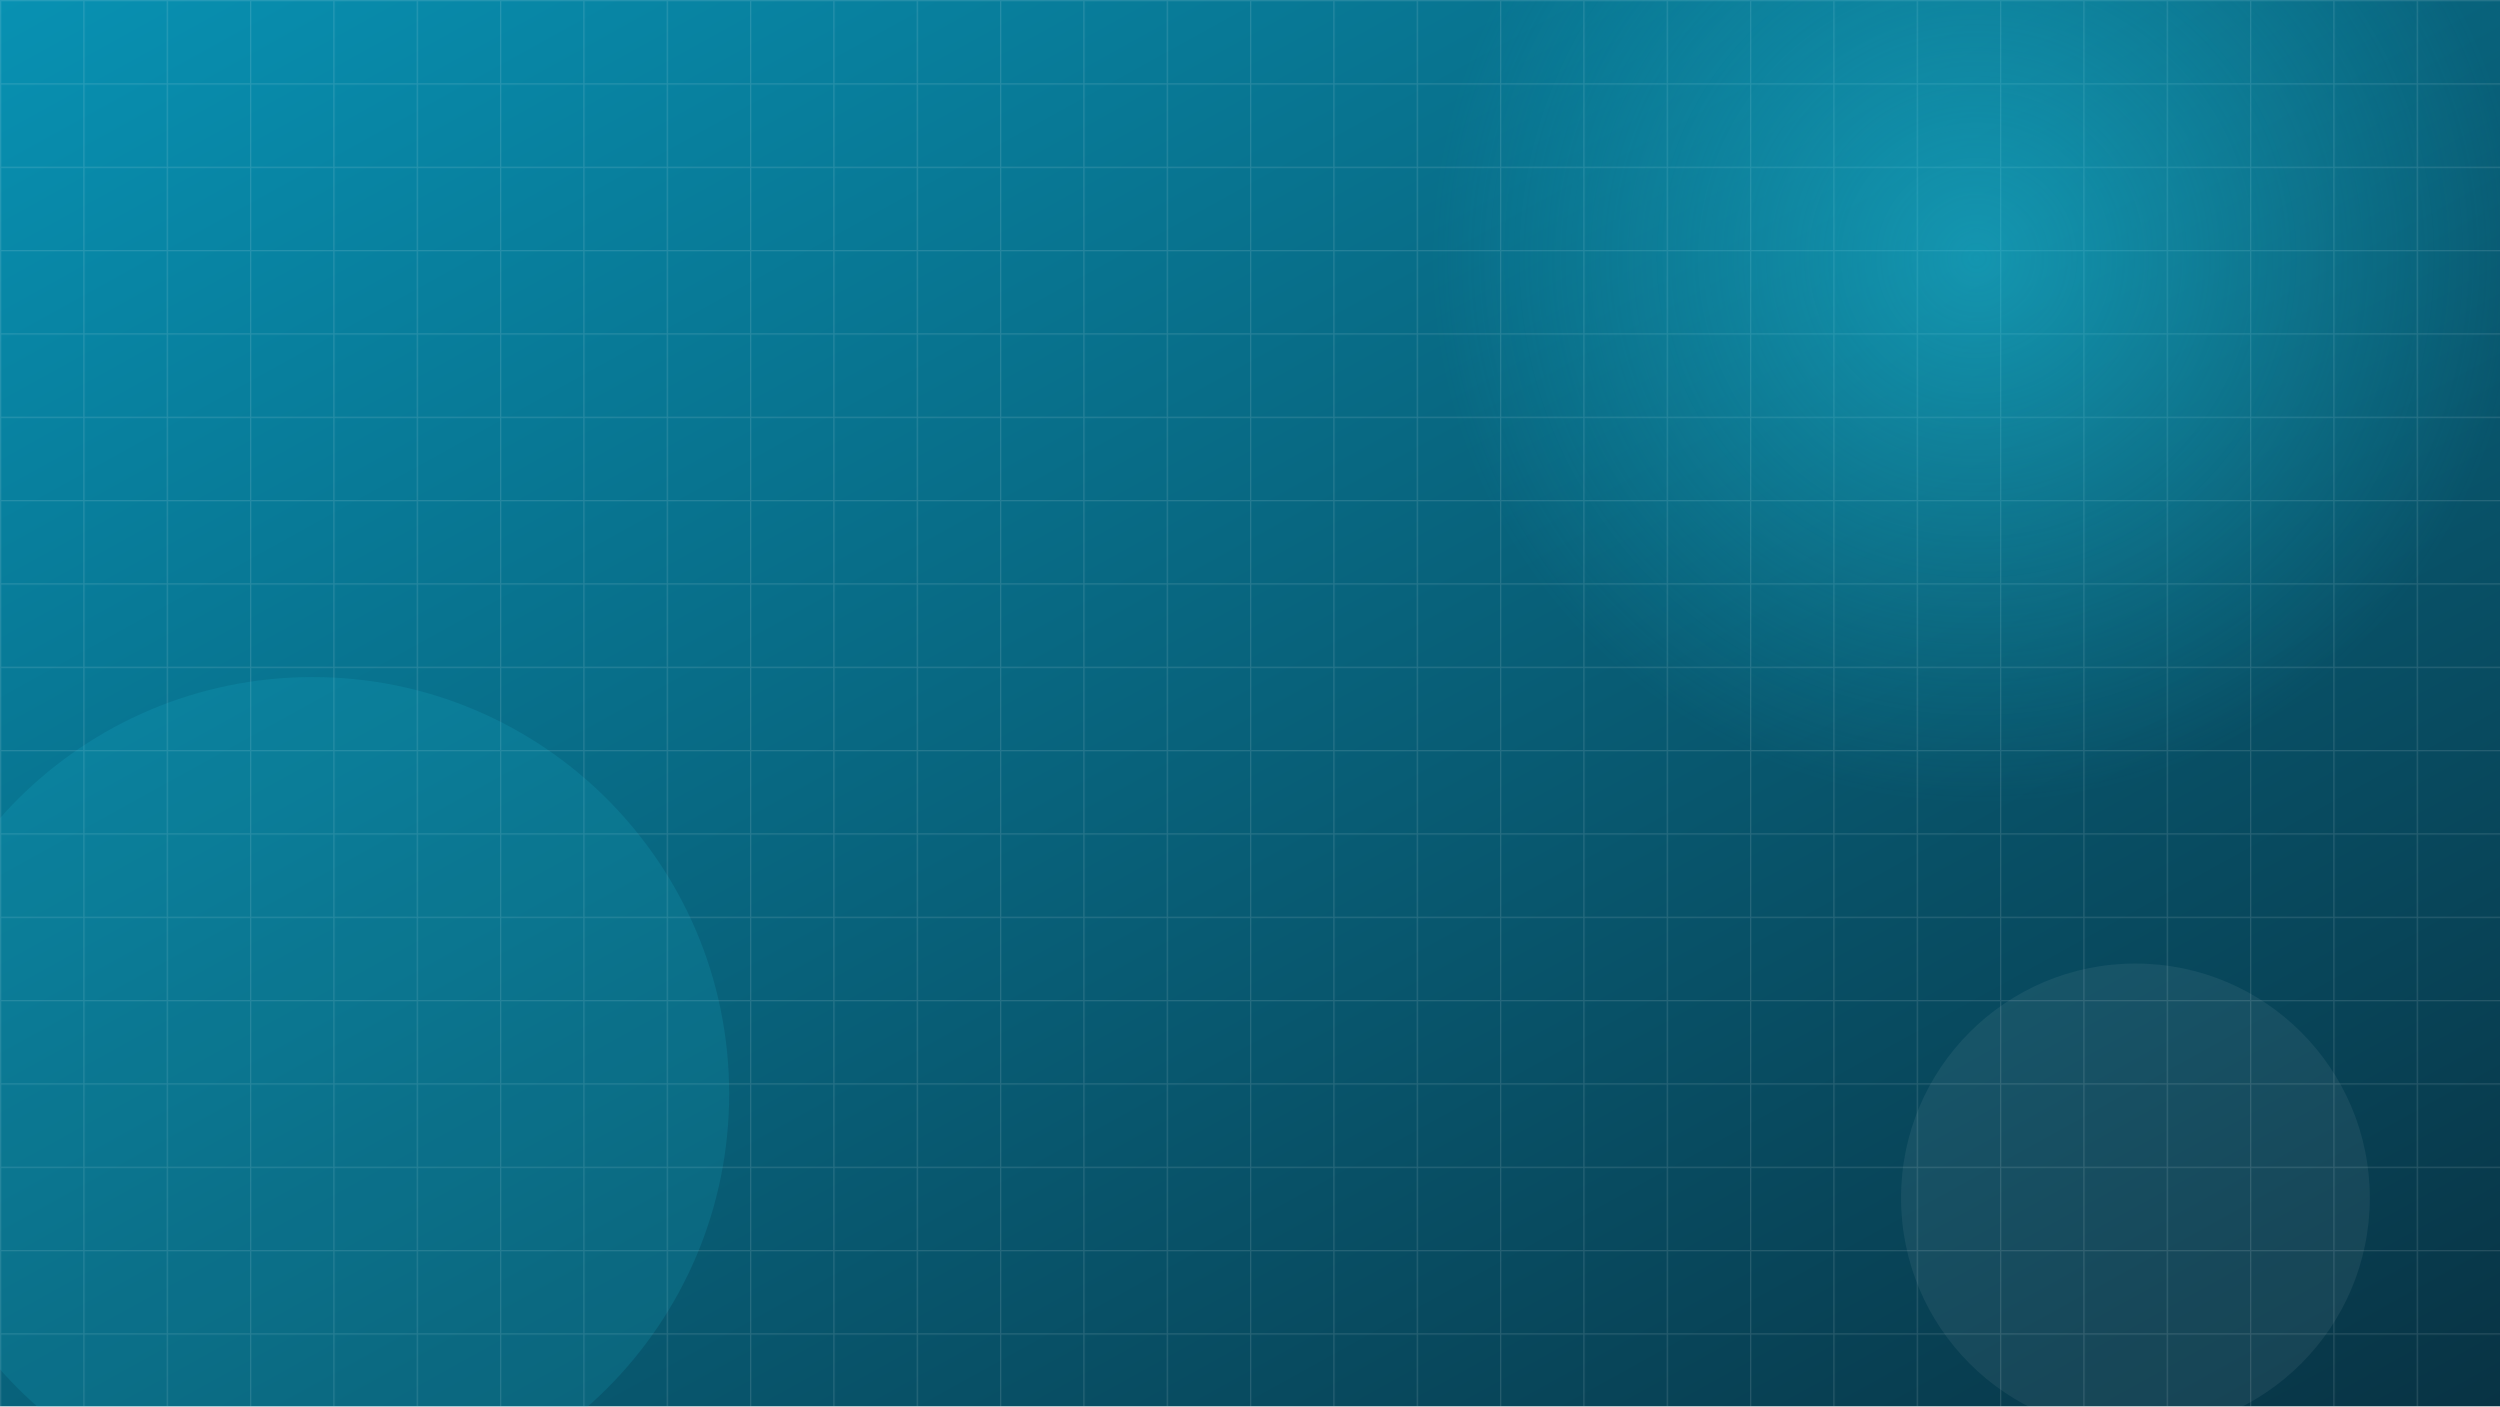
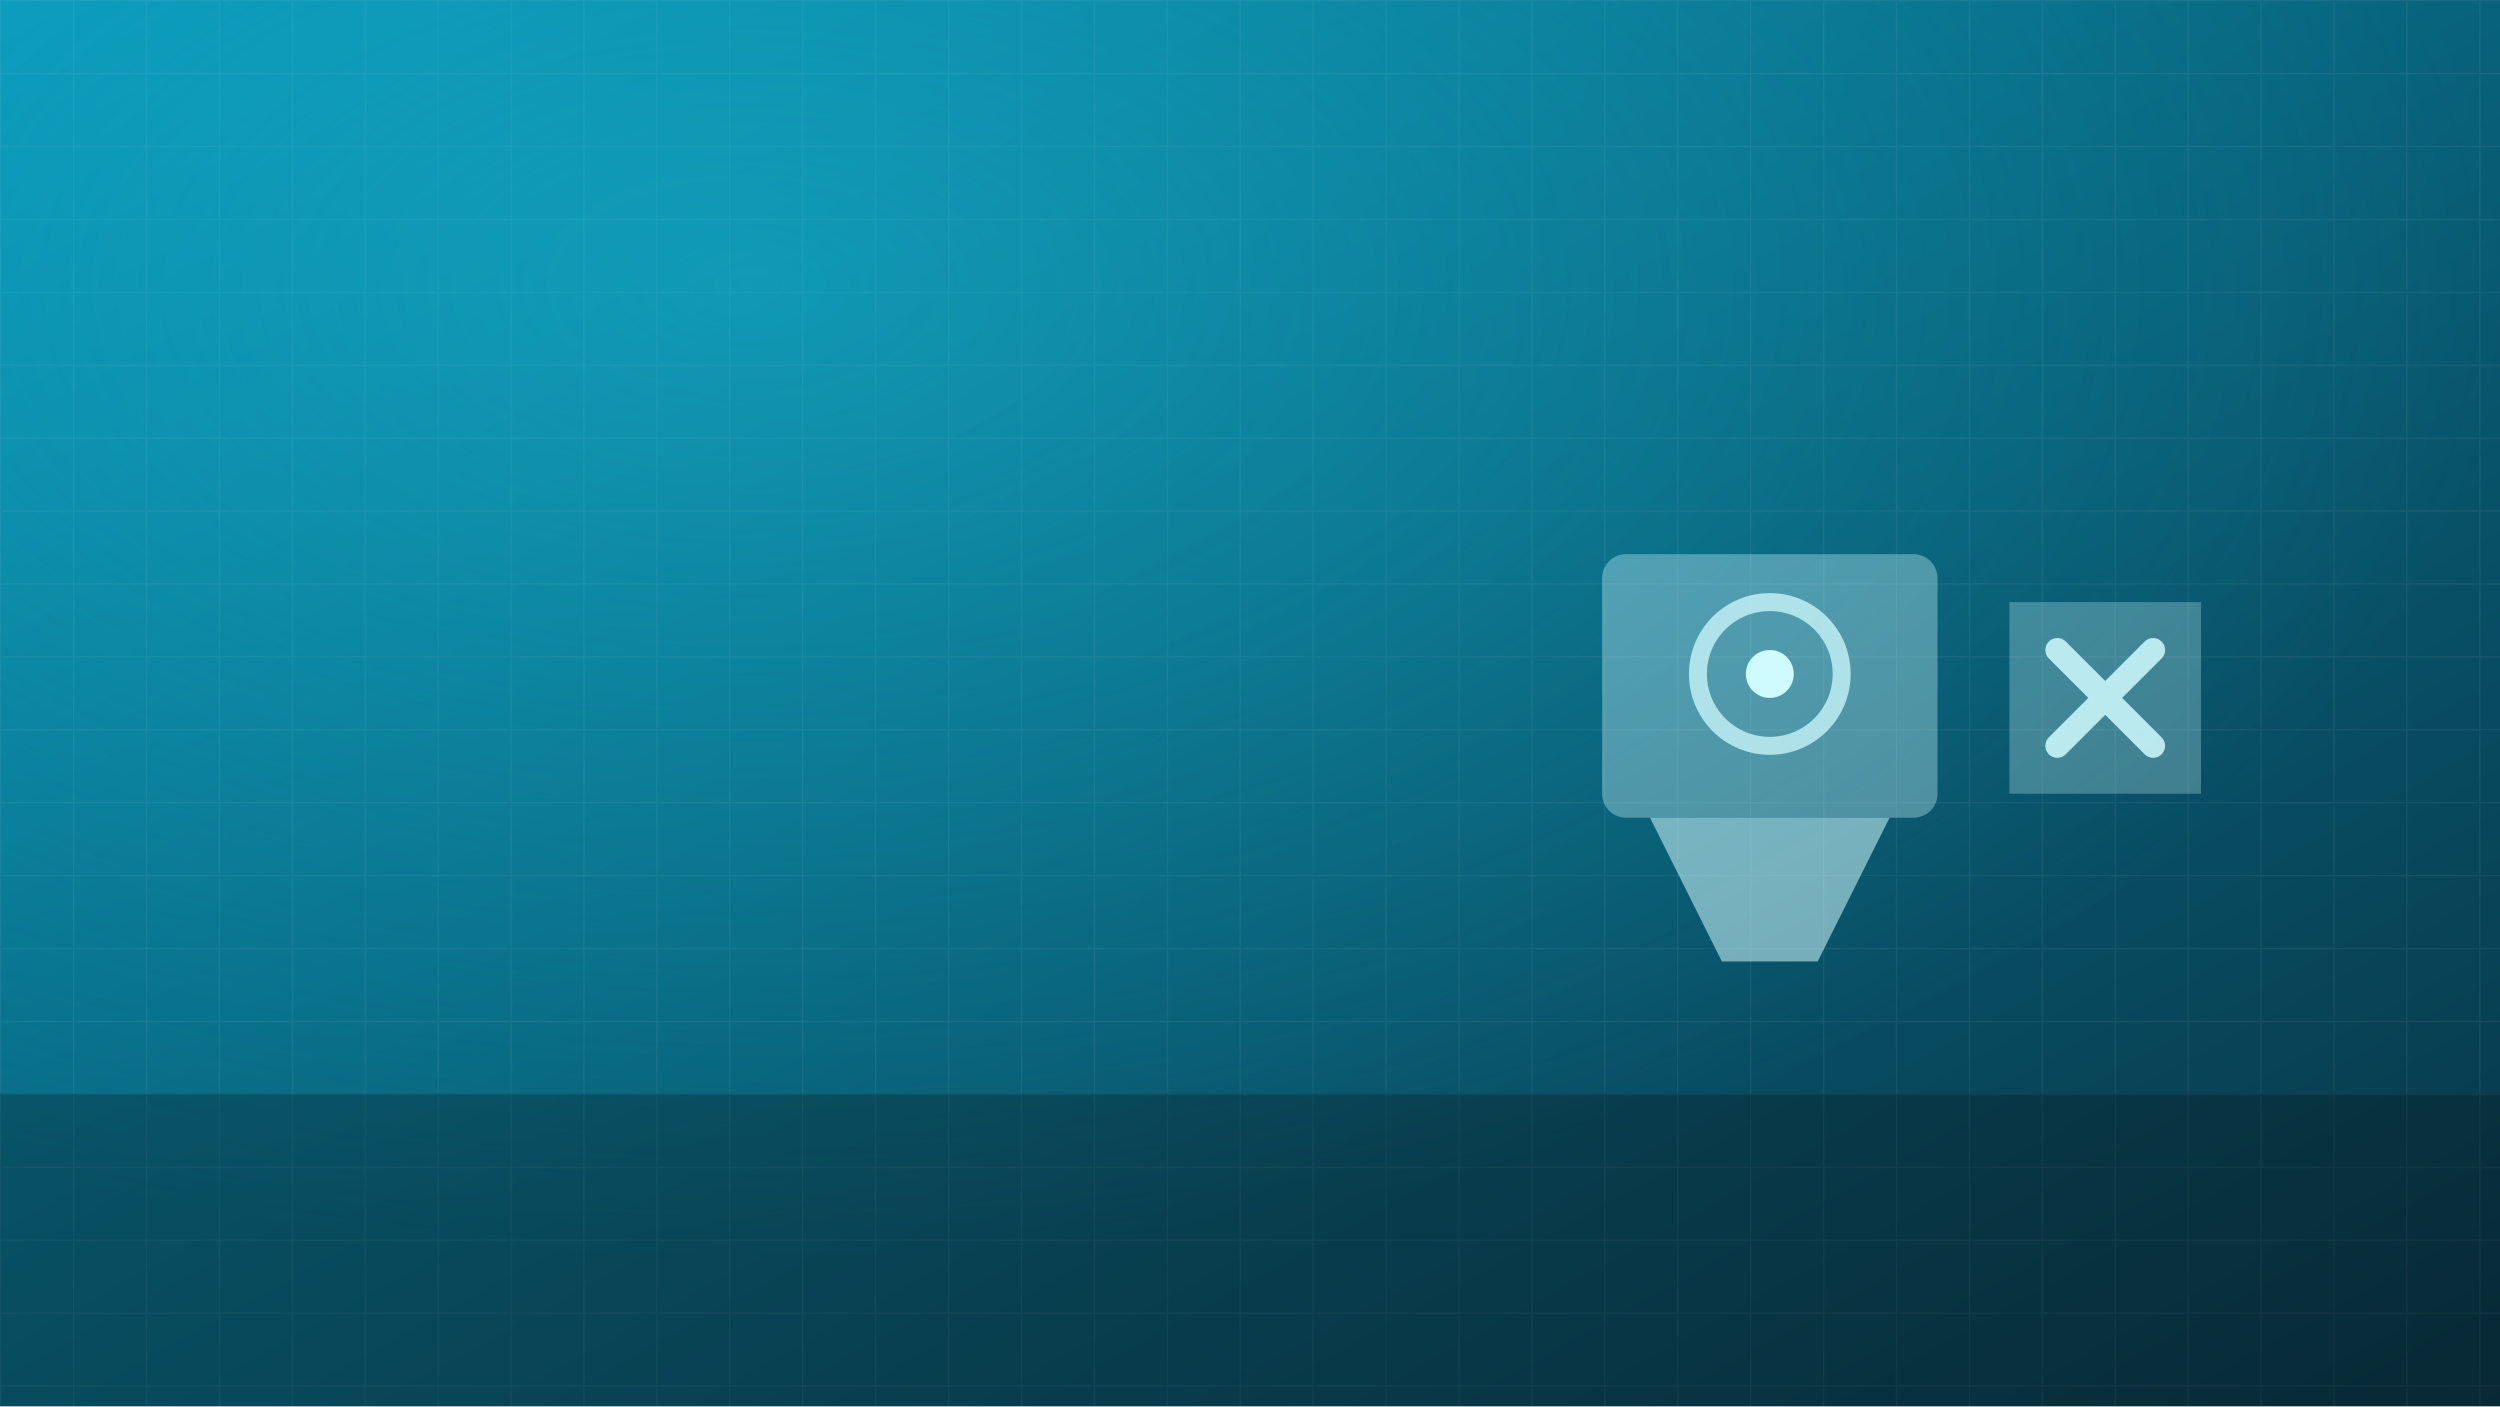
<svg xmlns="http://www.w3.org/2000/svg" width="960" height="540" viewBox="0 0 960 540" role="img" aria-label="Computer vision QA on the assembly line">
  <defs>
-     <linearGradient id="bg" x1="0" y1="0" x2="1" y2="1">
+     <linearGradient id="bg-vision-qa" x1="0" y1="0" x2="1" y2="1">
      <stop offset="0%" stop-color="#0891b2" />
      <stop offset="100%" stop-color="#083344" />
    </linearGradient>
-     <radialGradient id="orb" cx="50%" cy="50%" r="50%">
-       <stop offset="0%" stop-color="#22d3ee" stop-opacity="0.45" />
+     <radialGradient id="orb-vision-qa" cx="30%" cy="20%" r="70%">
+       <stop offset="0%" stop-color="#22d3ee" stop-opacity="0.35" />
      <stop offset="100%" stop-color="#22d3ee" stop-opacity="0" />
    </radialGradient>
-     <pattern id="grid" width="32" height="32" patternUnits="userSpaceOnUse">
-       <path d="M 32 0 L 0 0 0 32" fill="none" stroke="#ffffff" stroke-opacity="0.12" stroke-width="1" />
+     <pattern id="grid-vision-qa" width="28" height="28" patternUnits="userSpaceOnUse">
+       <path d="M 28 0 L 0 0 0 28" fill="none" stroke="#ffffff" stroke-opacity="0.06" stroke-width="1" />
    </pattern>
  </defs>
-   <rect width="960" height="540" fill="url(#bg)" />
-   <rect width="960" height="540" fill="url(#grid)" />
-   <circle cx="759" cy="99" r="210" fill="url(#orb)" />
-   <circle cx="120" cy="420" r="160" fill="#22d3ee" fill-opacity="0.12" />
-   <circle cx="820" cy="460" r="90" fill="#fafafa" fill-opacity="0.06" />
+   <rect width="960" height="540" fill="url(#bg-vision-qa)" />
+   <rect width="960" height="540" fill="url(#grid-vision-qa)" />
+   <rect width="960" height="540" fill="url(#orb-vision-qa)" />
+   <g transform="translate(560 130) scale(1.15)" fill="#cffafe" color="#cffafe">
+     <rect x="48" y="72" width="112" height="88" rx="8" fill="currentColor" opacity="0.35" />
+     <path d="M64 160 L144 160 L120 208 L88 208 Z" fill="currentColor" opacity="0.55" />
+     <circle cx="104" cy="112" r="24" fill="none" stroke="currentColor" stroke-width="6" opacity="0.75" />
+     <circle cx="104" cy="112" r="8" fill="currentColor" />
+     <path d="M184 88 L248 88 L248 152 L184 152 Z" fill="currentColor" opacity="0.28" />
+     <path d="M200 104 L232 136 M232 104 L200 136" stroke="currentColor" stroke-width="8" stroke-linecap="round" opacity="0.85" />
+   </g>
+   <rect x="0" y="420" width="960" height="120" fill="#09090b" fill-opacity="0.25" />
</svg>
